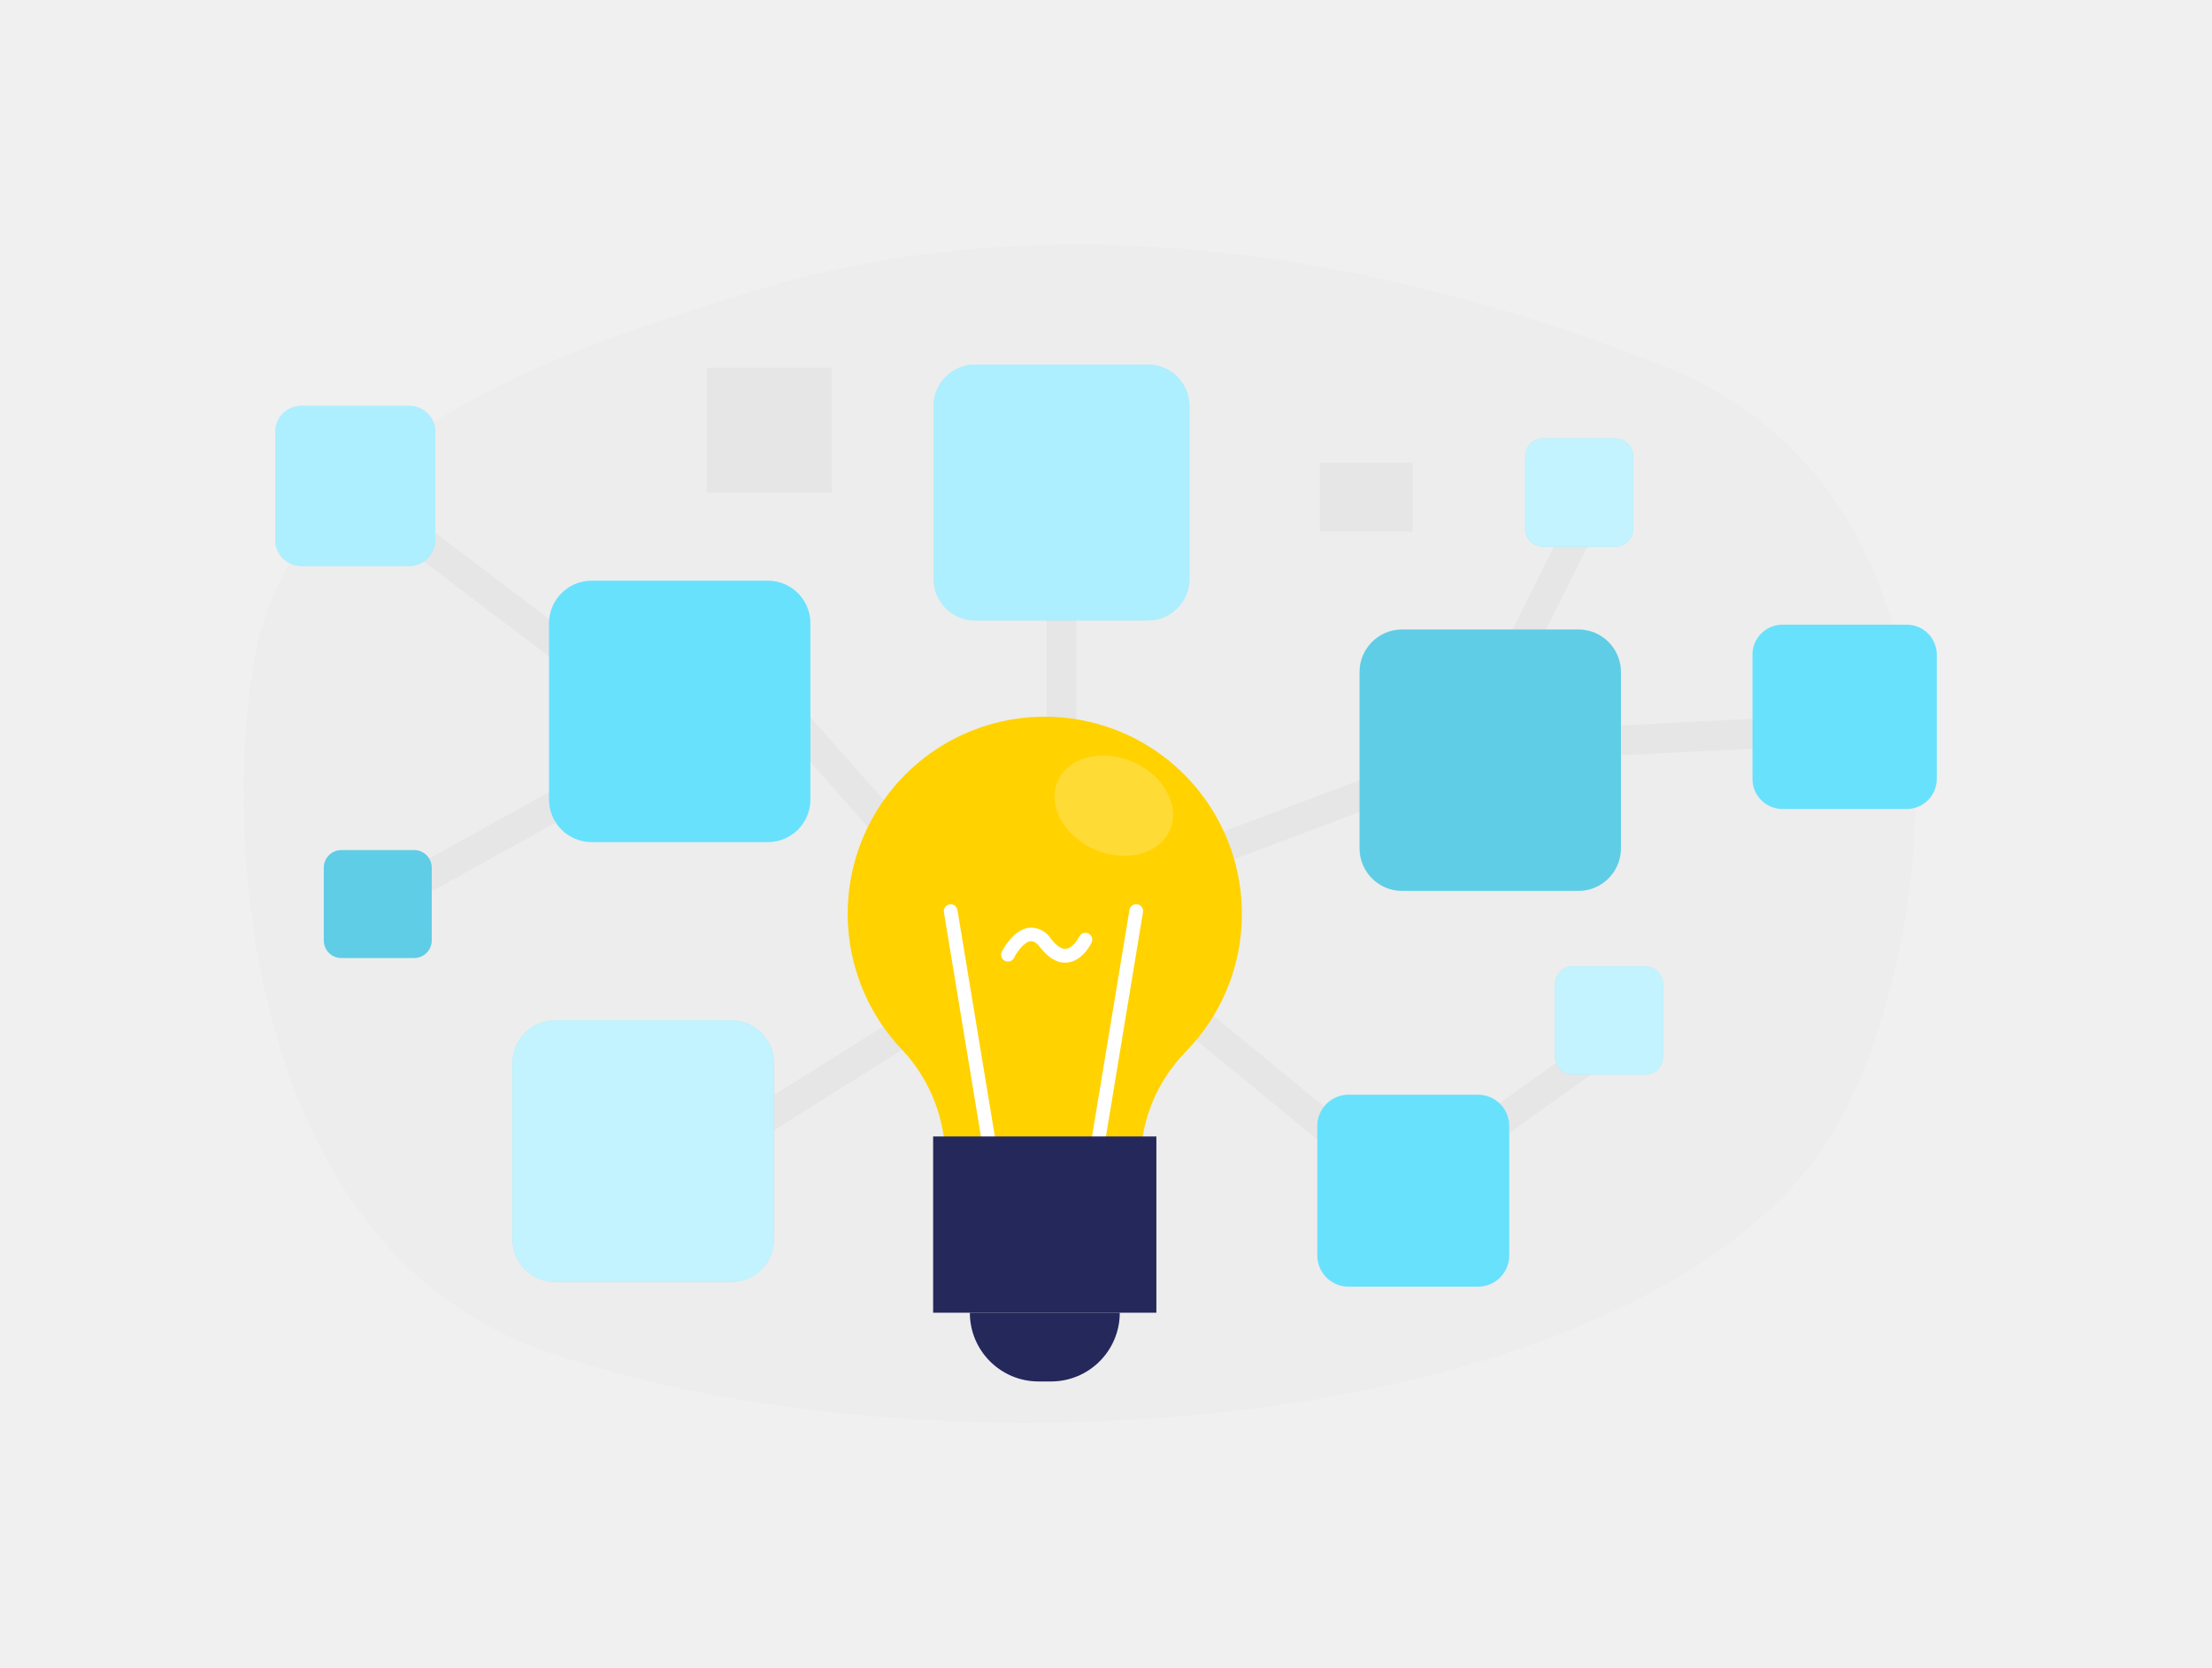
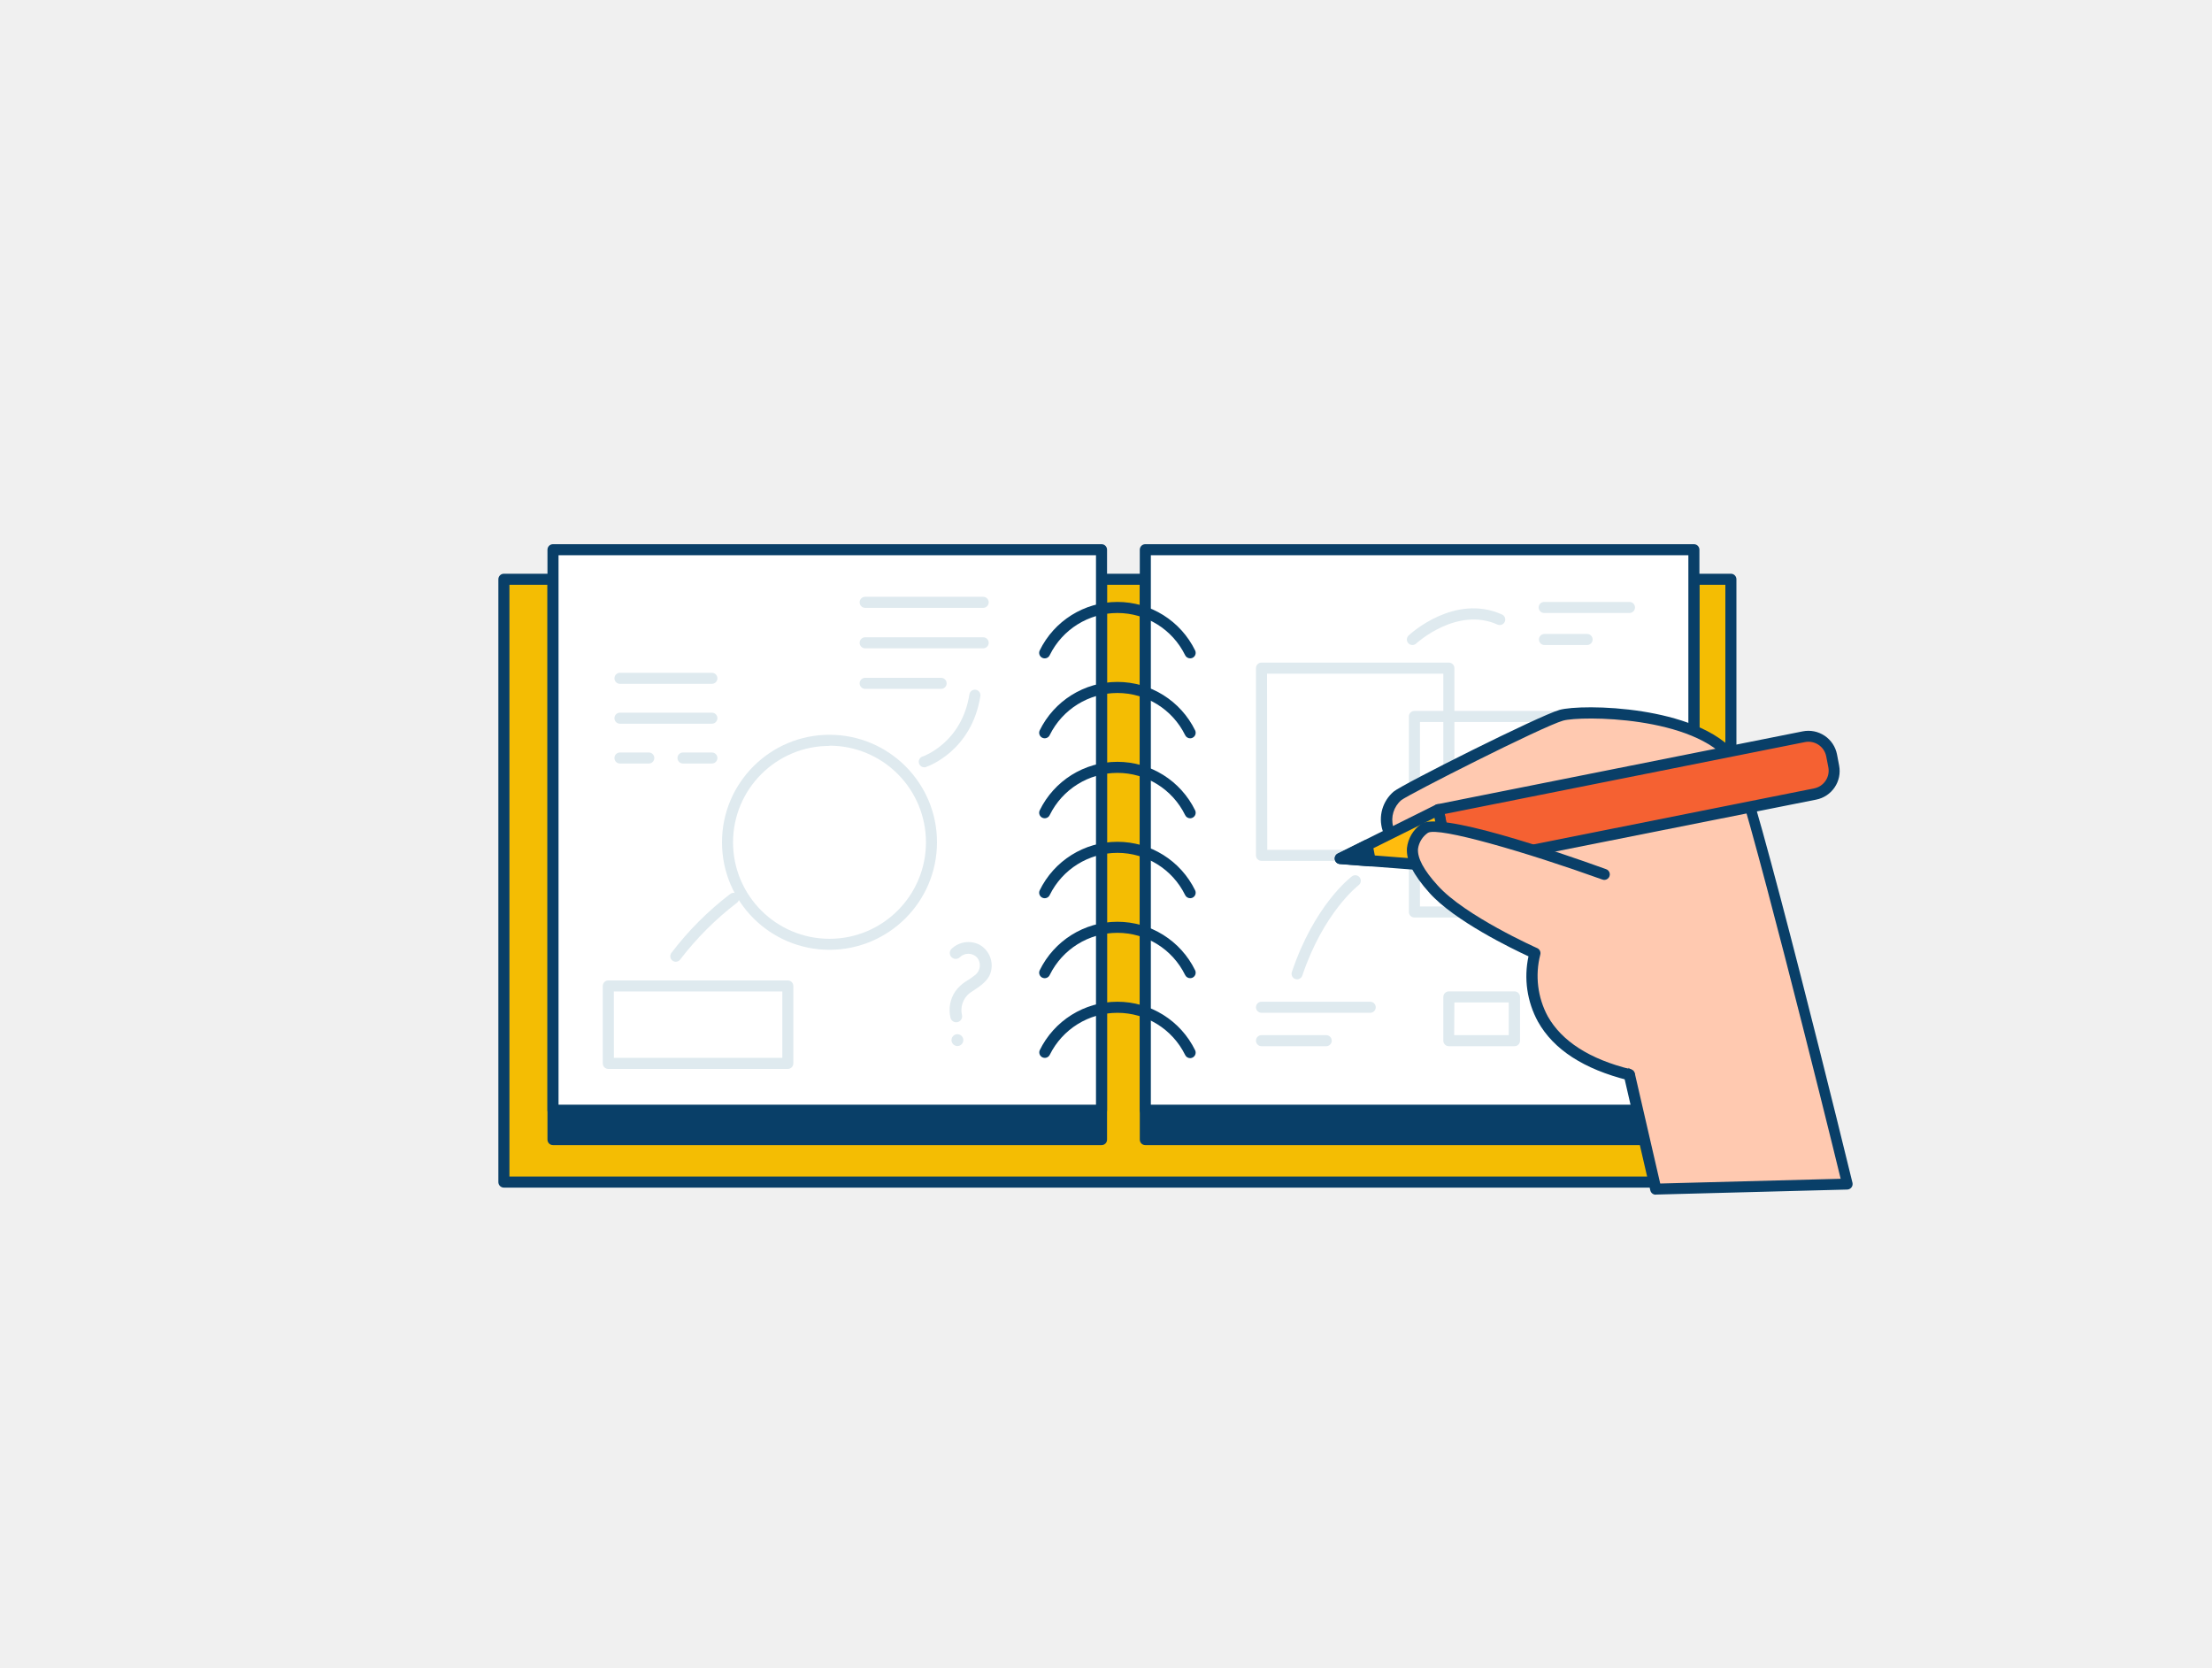
- <svg xmlns="http://www.w3.org/2000/svg" id="Layer_1" data-name="Layer 1" viewBox="0 0 400 300" width="406" height="306" class="illustration styles_illustrationTablet__1DWOa">
-   <path d="M135,52.26C105.13,61.61,54.58,77,46.32,116.9c-6.18,29.87-3.32,107.88,53,126.94C175.08,269.5,305.74,257,334,199.45,352.15,162.51,357,88,301.43,65.71,263.78,50.61,199.15,32.24,135,52.26Z" fill="#e6e6e6" opacity="0.3" />
-   <rect x="189.26" y="94.73" width="5.38" height="44.34" fill="#e6e6e6" />
-   <rect x="260.37" y="103.31" width="39.5" height="5.38" transform="translate(60.46 309.6) rotate(-63.56)" fill="#e6e6e6" />
-   <rect x="228.73" y="167.37" width="5.38" height="57.73" transform="translate(-67.1 250.52) rotate(-50.6)" fill="#e6e6e6" />
-   <path d="M257.86,215.8a2.39,2.39,0,0,0,.11-2.44l-4.81,2.4c-1.24-2.48,1-4.19,6.32-8.33,3.11-2.4,7.49-5.64,13-9.62,9.39-6.77,19-13.43,19.09-13.5l3.07,4.42C280.48,198.57,259.7,213.47,257.86,215.8Z" fill="#e6e6e6" />
-   <polygon points="214 158.08 212.11 153.04 268.93 131.64 334.94 128.32 335.22 133.7 270.04 136.98 214 158.08" fill="#e6e6e6" />
-   <rect x="120.57" y="194.32" width="49.76" height="5.38" transform="translate(-82.5 107.52) rotate(-32.13)" fill="#e6e6e6" />
-   <rect x="150.54" y="120.5" width="5.38" height="40.1" transform="translate(-54.66 136.8) rotate(-41.49)" fill="#e6e6e6" />
-   <polygon points="69.62 165.09 67.01 160.38 117.99 132.13 63.02 90.47 66.27 86.18 127.83 132.83 69.62 165.09" fill="#e6e6e6" />
-   <path d="M224.57,164.51a35.64,35.64,0,1,0-61.42,24.59A28.79,28.79,0,0,1,170.94,209v1.22h35.27v-.9a28.86,28.86,0,0,1,8.31-20A35.48,35.48,0,0,0,224.57,164.51Z" fill="#ffd200" />
-   <path d="M179.36,210.31a1.24,1.24,0,0,1-1.22-1l-7.45-45.09a1.24,1.24,0,1,1,2.45-.41l7.45,45.09a1.25,1.25,0,0,1-1,1.43Z" fill="#fff" />
-   <path d="M198,210.31l-.21,0a1.25,1.25,0,0,1-1-1.43l7.45-45.09a1.24,1.24,0,1,1,2.45.41l-7.45,45.09A1.24,1.24,0,0,1,198,210.31Z" fill="#fff" />
-   <rect x="168.74" y="204.75" width="40.37" height="31.87" fill="#24285b" />
-   <path d="M192.59,173.33c-1.57,0-3.09-.94-4.53-2.81-.58-.76-1.15-1.11-1.68-1.07-1.2.11-2.56,2.05-3,3a1.24,1.24,0,0,1-2.21-1.13c.21-.41,2.14-4.06,5-4.32a4.32,4.32,0,0,1,3.88,2c.69.89,1.72,1.94,2.71,1.83,1.15-.12,2.16-1.7,2.42-2.24a1.24,1.24,0,0,1,2.24,1.06c-.16.34-1.66,3.36-4.39,3.65Z" fill="#fff" />
-   <ellipse cx="201.41" cy="144.95" rx="8.65" ry="11.07" transform="translate(-11.7 272.07) rotate(-66.56)" fill="#fff" opacity="0.21" />
-   <path d="M175.38,236.62h27.11a0,0,0,0,1,0,0v0a12.43,12.43,0,0,1-12.43,12.43h-2.25a12.43,12.43,0,0,1-12.43-12.43v0a0,0,0,0,1,0,0Z" fill="#24285b" />
-   <rect x="99.28" y="104.26" width="47.27" height="47.27" rx="7.7" fill="#68e1fd" />
-   <rect x="245.85" y="113.08" width="47.27" height="47.27" rx="7.7" fill="#68e1fd" />
-   <rect x="245.85" y="113.08" width="47.27" height="47.27" rx="7.7" opacity="0.09" />
-   <rect x="92.68" y="183.78" width="47.27" height="47.27" rx="7.7" fill="#68e1fd" />
-   <rect x="92.68" y="183.78" width="47.27" height="47.27" rx="7.7" fill="#fff" opacity="0.6" />
-   <rect x="238.21" y="197.2" width="34.71" height="34.71" rx="5.65" fill="#68e1fd" />
-   <rect x="168.82" y="65.18" width="46.27" height="46.27" rx="7.53" fill="#68e1fd" />
-   <rect x="168.82" y="65.18" width="46.27" height="46.27" rx="7.53" fill="#fff" opacity="0.46" />
-   <rect x="49.77" y="72.65" width="28.95" height="28.95" rx="4.71" fill="#68e1fd" />
-   <rect x="49.77" y="72.65" width="28.95" height="28.95" rx="4.71" fill="#fff" opacity="0.46" />
-   <rect x="58.55" y="152.97" width="19.52" height="19.52" rx="3.18" fill="#68e1fd" />
-   <rect x="58.55" y="152.97" width="19.52" height="19.52" rx="3.18" opacity="0.09" />
-   <rect x="281.2" y="174.02" width="19.52" height="19.52" rx="3.18" fill="#68e1fd" />
-   <rect x="281.2" y="174.02" width="19.52" height="19.52" rx="3.18" fill="#fff" opacity="0.6" />
-   <rect x="275.8" y="78.56" width="19.52" height="19.52" rx="3.18" fill="#68e1fd" />
-   <rect x="275.8" y="78.56" width="19.52" height="19.52" rx="3.18" fill="#fff" opacity="0.6" />
-   <rect x="316.9" y="112.21" width="33.33" height="33.33" rx="5.43" fill="#68e1fd" />
-   <rect x="127.83" y="65.76" width="22.56" height="22.56" fill="#e6e6e6" />
-   <rect x="238.65" y="82.9" width="16.79" height="12.47" fill="#e6e6e6" />
+ <svg xmlns="http://www.w3.org/2000/svg" viewBox="0 0 400 300" width="406" height="306" class="illustration styles_illustrationTablet__1DWOa">
+   <g id="_289_note_taking_outline" data-name="#289_note_taking_outline">
+     <rect x="91.12" y="104.02" width="221.9" height="108.97" fill="#f4bd03" />
+     <path d="M313,214H91.12a1,1,0,0,1-1-1V104a1,1,0,0,1,1-1H313a1,1,0,0,1,1,1V213A1,1,0,0,1,313,214ZM92.12,212H312V105H92.12Z" fill="#093f68" />
+     <rect x="99.96" y="104.02" width="99.2" height="101.3" fill="#093f68" />
+     <path d="M199.15,206.32H100a1,1,0,0,1-1-1V104a1,1,0,0,1,1-1h99.19a1,1,0,0,1,1,1v101.3A1,1,0,0,1,199.15,206.32Zm-98.19-2h97.19V105H101Z" fill="#093f68" />
+     <rect x="207.11" y="104.02" width="99.2" height="101.3" fill="#093f68" />
+     <path d="M306.31,206.32h-99.2a1,1,0,0,1-1-1V104a1,1,0,0,1,1-1h99.2a1,1,0,0,1,1,1v101.3A1,1,0,0,1,306.31,206.32Zm-98.2-2h97.2V105h-97.2Z" fill="#093f68" />
+     <rect x="99.96" y="98.66" width="99.2" height="101.3" fill="#fff" />
+     <path d="M199.15,201H100a1,1,0,0,1-1-1V98.66a1,1,0,0,1,1-1h99.19a1,1,0,0,1,1,1V200A1,1,0,0,1,199.15,201ZM101,199h97.19V99.66H101Z" fill="#093f68" />
+     <rect x="207.11" y="98.66" width="99.2" height="101.3" fill="#fff" />
+     <path d="M306.31,201h-99.2a1,1,0,0,1-1-1V98.66a1,1,0,0,1,1-1h99.2a1,1,0,0,1,1,1V200A1,1,0,0,1,306.31,201Zm-98.2-2h97.2V99.66h-97.2Z" fill="#093f68" />
+     <path d="M215.22,190.59a1,1,0,0,1-.92-.6,13.65,13.65,0,0,0-24.47,0,1,1,0,0,1-1.83-.8,15.64,15.64,0,0,1,28.13,0,1,1,0,0,1-.51,1.31A1,1,0,0,1,215.22,190.59Z" fill="#093f68" />
+     <path d="M215.22,176.13a1,1,0,0,1-.92-.59,13.64,13.64,0,0,0-24.47,0,1,1,0,0,1-1.83-.81,15.64,15.64,0,0,1,28.13,0,1,1,0,0,1-.51,1.32A1.14,1.14,0,0,1,215.22,176.13Z" fill="#093f68" />
+     <path d="M215.22,161.67a1,1,0,0,1-.92-.59,13.64,13.64,0,0,0-24.47,0,1,1,0,1,1-1.83-.81,15.64,15.64,0,0,1,28.13,0,1,1,0,0,1-.51,1.32A1,1,0,0,1,215.22,161.67Z" fill="#093f68" />
+     <path d="M215.22,147.22a1,1,0,0,1-.92-.6,13.64,13.64,0,0,0-24.47,0,1,1,0,1,1-1.83-.81,15.64,15.64,0,0,1,28.13,0,1,1,0,0,1-.51,1.32A1,1,0,0,1,215.22,147.22Z" fill="#093f68" />
+     <path d="M215.22,132.76a1,1,0,0,1-.92-.6,13.65,13.65,0,0,0-24.47,0,1,1,0,1,1-1.83-.81,15.65,15.65,0,0,1,28.13,0,1,1,0,0,1-.51,1.32A1,1,0,0,1,215.22,132.76Z" fill="#093f68" />
+     <path d="M215.22,118.3a1,1,0,0,1-.92-.59,13.64,13.64,0,0,0-24.47,0,1,1,0,1,1-1.83-.81,15.64,15.64,0,0,1,28.13,0,1,1,0,0,1-.51,1.32A1.14,1.14,0,0,1,215.22,118.3Z" fill="#093f68" />
+     <path d="M150,171a19.44,19.44,0,1,1,19.44-19.43A19.46,19.46,0,0,1,150,171Zm0-36.87a17.44,17.44,0,1,0,17.44,17.44A17.45,17.45,0,0,0,150,134.09Z" fill="#dfeaef" />
+     <path d="M262,154.92H228.12a1,1,0,0,1-1-1V120.07a1,1,0,0,1,1-1H262a1,1,0,0,1,1,1v33.85A1,1,0,0,1,262,154.92Zm-32.84-2H261V121.07H229.12Z" fill="#dfeaef" />
+     <path d="M286.63,165.16H255.77a1,1,0,0,1-1-1V128.81a1,1,0,0,1,1-1h30.86a1,1,0,0,1,1,1v35.35A1,1,0,0,1,286.63,165.16Zm-29.86-2h28.86V129.81H256.77Z" fill="#dfeaef" />
+     <path d="M334.1,213.37c-.15-.69-18-73.52-20.44-76.76-6.61-8.81-27.54-9.06-31.26-8S254,142.12,252.77,143.18c-2.94,2.51-3.54,8.91,4.06,8.66a83.13,83.13,0,0,1,7.94,6.22c4.65,4.06,5.14,5.41,5.14,5.41s11.52,11,16.48,14.11c0,0-3.07,7.29.27,10.59a31.31,31.31,0,0,0,8,5.41l4.77,20.7Z" fill="#ffc9b0" />
+     <path d="M299.43,215.28a1,1,0,0,1-1-.78l-4.67-20.22a31.66,31.66,0,0,1-7.83-5.4c-3.12-3.08-1.52-8.81-.78-10.91-5.26-3.61-15.51-13.35-16-13.78a1,1,0,0,1-.26-.39s-.64-1.32-4.85-5a87.92,87.92,0,0,0-7.58-6h-.12c-4.35,0-5.83-2.12-6.33-3.4a6.6,6.6,0,0,1,2-7c1.54-1.31,26.31-13.73,30-14.78,2-.56,8.29-.78,15,.28,5.85.93,13.6,3.08,17.36,8.09,2.62,3.49,20.47,76.46,20.62,77.15a1,1,0,0,1-.95,1.21l-34.67.91Zm-28.71-52.41c1.29,1.21,11.67,11,16.21,13.87a1,1,0,0,1,.38,1.23c-.77,1.86-2.29,7.18.05,9.49a30.62,30.62,0,0,0,7.71,5.21,1,1,0,0,1,.56.69l4.59,19.9,32.63-.86c-2.38-9.87-17.88-72.22-20-75.19-6.41-8.54-27-8.54-30.19-7.65-3.79,1.08-28,13.37-29.26,14.38a4.68,4.68,0,0,0-1.47,4.78c.72,1.86,3,2.18,4.86,2.12a.92.92,0,0,1,.58.17,81.76,81.76,0,0,1,8,6.3C269.22,160.62,270.38,162.22,270.72,162.87Z" fill="#093f68" />
+     <path d="M262.1,156l-2-10.34,66.12-13.21a4.27,4.27,0,0,1,5,3.38l.38,1.95a4.27,4.27,0,0,1-3.38,5Z" fill="#f56132" />
+     <path d="M262.1,157a1,1,0,0,1-.56-.17,1,1,0,0,1-.42-.64l-2-10.34a1,1,0,0,1,.78-1.17L326,131.5a5.27,5.27,0,0,1,6.19,4.17l.38,2a5.27,5.27,0,0,1-4.17,6.18L262.3,157Zm-.84-10.56,1.63,8.38,65.14-13a3.27,3.27,0,0,0,2.59-3.84l-.38-1.95a3.27,3.27,0,0,0-3.84-2.59Z" fill="#093f68" />
+     <polygon points="262.1 156.03 247.78 154.92 242.37 154.5 247.23 152.09 260.09 145.69 262.1 156.03" fill="#ffbc0e" />
+     <path d="M262.1,157H262l-19.73-1.52a1,1,0,0,1-.37-1.89l17.72-8.82a1,1,0,0,1,.89,0,1,1,0,0,1,.54.71l2,10.33a1,1,0,0,1-.23.86A1,1,0,0,1,262.1,157Zm-16-3.25,14.81,1.15-1.51-7.76Z" fill="#093f68" />
+     <polygon points="247.78 154.92 242.37 154.5 247.23 152.09 247.78 154.92" fill="#093f68" />
+     <path d="M247.78,155.92h-.07l-5.42-.42a1,1,0,0,1-.37-1.89l4.86-2.42a1,1,0,0,1,.89,0,1,1,0,0,1,.54.7l.55,2.84a1,1,0,0,1-1,1.19Zm-1.72-2.14.49,0-.05-.25Z" fill="#093f68" />
+     <path d="M290,157.31s-29.6-10.68-32.46-8.27-3.46,5.26,1.65,11,18.34,11.57,18.34,11.57-5.29,16.5,17.09,22" fill="#ffc9b0" />
+     <path d="M294.66,194.58a1,1,0,0,1-.24,0c-8-2-13.48-5.53-16.31-10.59a17.1,17.1,0,0,1-1.71-11.81c-2.95-1.36-13.38-6.41-17.91-11.47-2.94-3.28-4.23-5.86-4.07-8.1a6.12,6.12,0,0,1,2.52-4.31c3-2.5,24.38,4.83,33.44,8.1a1,1,0,1,1-.67,1.88c-13.71-4.94-29.64-9.57-31.5-8.43a4.21,4.21,0,0,0-1.79,2.9c-.12,1.65,1,3.81,3.56,6.62,4.91,5.49,17.87,11.27,18,11.33a1,1,0,0,1,.54,1.22A15.42,15.42,0,0,0,279.87,183c2.56,4.55,7.61,7.78,15,9.6a1,1,0,0,1,.73,1.21A1,1,0,0,1,294.66,194.58Z" fill="#093f68" />
+     <path d="M234.56,176.34a1.13,1.13,0,0,1-.32-.05,1,1,0,0,1-.63-1.27c4.06-12.1,10.59-17.1,10.86-17.3a1,1,0,0,1,1.21,1.6h0c-.07.05-6.33,4.88-10.18,16.34A1,1,0,0,1,234.56,176.34Z" fill="#dfeaef" />
+     <path d="M247.78,182.39H228.12a1,1,0,0,1,0-2h19.66a1,1,0,0,1,0,2Z" fill="#dfeaef" />
+     <path d="M239.82,188.43h-11.7a1,1,0,0,1,0-2h11.7a1,1,0,0,1,0,2Z" fill="#dfeaef" />
+     <path d="M294.66,110.1H279.24a1,1,0,0,1,0-2h15.42a1,1,0,0,1,0,2Z" fill="#dfeaef" />
+     <path d="M287,115.89h-7.71a1,1,0,0,1,0-2H287a1,1,0,0,1,0,2Z" fill="#dfeaef" />
+     <path d="M255.41,115.89a1,1,0,0,1-.74-.32,1,1,0,0,1,.06-1.41c.33-.32,8.33-7.63,16.88-3.79a1,1,0,0,1,.5,1.32,1,1,0,0,1-1.32.5c-7.35-3.29-14.63,3.36-14.7,3.43A1,1,0,0,1,255.41,115.89Z" fill="#dfeaef" />
+     <path d="M273.83,188.43H262a1,1,0,0,1-1-1v-7.91a1,1,0,0,1,1-1h11.87a1,1,0,0,1,1,1v7.91A1,1,0,0,1,273.83,188.43Zm-10.87-2h9.87v-5.91H263Z" fill="#dfeaef" />
+     <path d="M177.79,109.17H156.45a1,1,0,0,1,0-2h21.34a1,1,0,0,1,0,2Z" fill="#dfeaef" />
+     <path d="M177.79,116.49H156.45a1,1,0,0,1,0-2h21.34a1,1,0,0,1,0,2Z" fill="#dfeaef" />
+     <path d="M170.18,123.82H156.45a1,1,0,0,1,0-2h13.73a1,1,0,0,1,0,2Z" fill="#dfeaef" />
+     <path d="M142.47,192.54H110a1,1,0,0,1-1-1v-14a1,1,0,0,1,1-1h32.46a1,1,0,0,1,1,1v14A1,1,0,0,1,142.47,192.54Zm-31.46-2h30.46v-12H111Z" fill="#dfeaef" />
+     <path d="M122.21,173.16a1,1,0,0,1-.6-.2,1,1,0,0,1-.2-1.4,56,56,0,0,1,10.66-10.67,1,1,0,0,1,1.18,1.62A54.9,54.9,0,0,0,123,172.76,1,1,0,0,1,122.21,173.16Z" fill="#dfeaef" />
+     <path d="M128.73,122.91H112.11a1,1,0,1,1,0-2h16.62a1,1,0,0,1,0,2Z" fill="#dfeaef" />
+     <path d="M128.73,130.12H112.11a1,1,0,0,1,0-2h16.62a1,1,0,1,1,0,2Z" fill="#dfeaef" />
+     <path d="M128.73,137.32h-5.22a1,1,0,1,1,0-2h5.22a1,1,0,0,1,0,2Z" fill="#dfeaef" />
+     <path d="M117.32,137.32h-5.21a1,1,0,0,1,0-2h5.21a1,1,0,0,1,0,2Z" fill="#dfeaef" />
+     <path d="M167.12,138a1,1,0,0,1-.32-1.94c.3-.1,7.12-2.53,8.5-11.25a1,1,0,0,1,1.15-.83,1,1,0,0,1,.83,1.15c-1.58,9.95-9.5,12.71-9.84,12.82A.89.89,0,0,1,167.12,138Z" fill="#dfeaef" />
+     <path d="M177.09,170.06a4.43,4.43,0,0,0-5.07.81,1.07,1.07,0,0,0,1.51,1.51,2.2,2.2,0,0,1,3.15,0,2.24,2.24,0,0,1-.29,3.14,15.6,15.6,0,0,1-1.83,1.26,7,7,0,0,0-1.78,1.69,6,6,0,0,0-.88,4.9,1.07,1.07,0,0,0,2.06-.57,3.93,3.93,0,0,1,1.83-4.27c1.5-1,3.15-2,3.47-3.91A4.33,4.33,0,0,0,177.09,170.06Z" fill="#dfeaef" />
+     <path d="M173.13,186.26a1.07,1.07,0,0,0,0,2.14A1.07,1.07,0,0,0,173.13,186.26Z" fill="#dfeaef" />
+   </g>
</svg>
